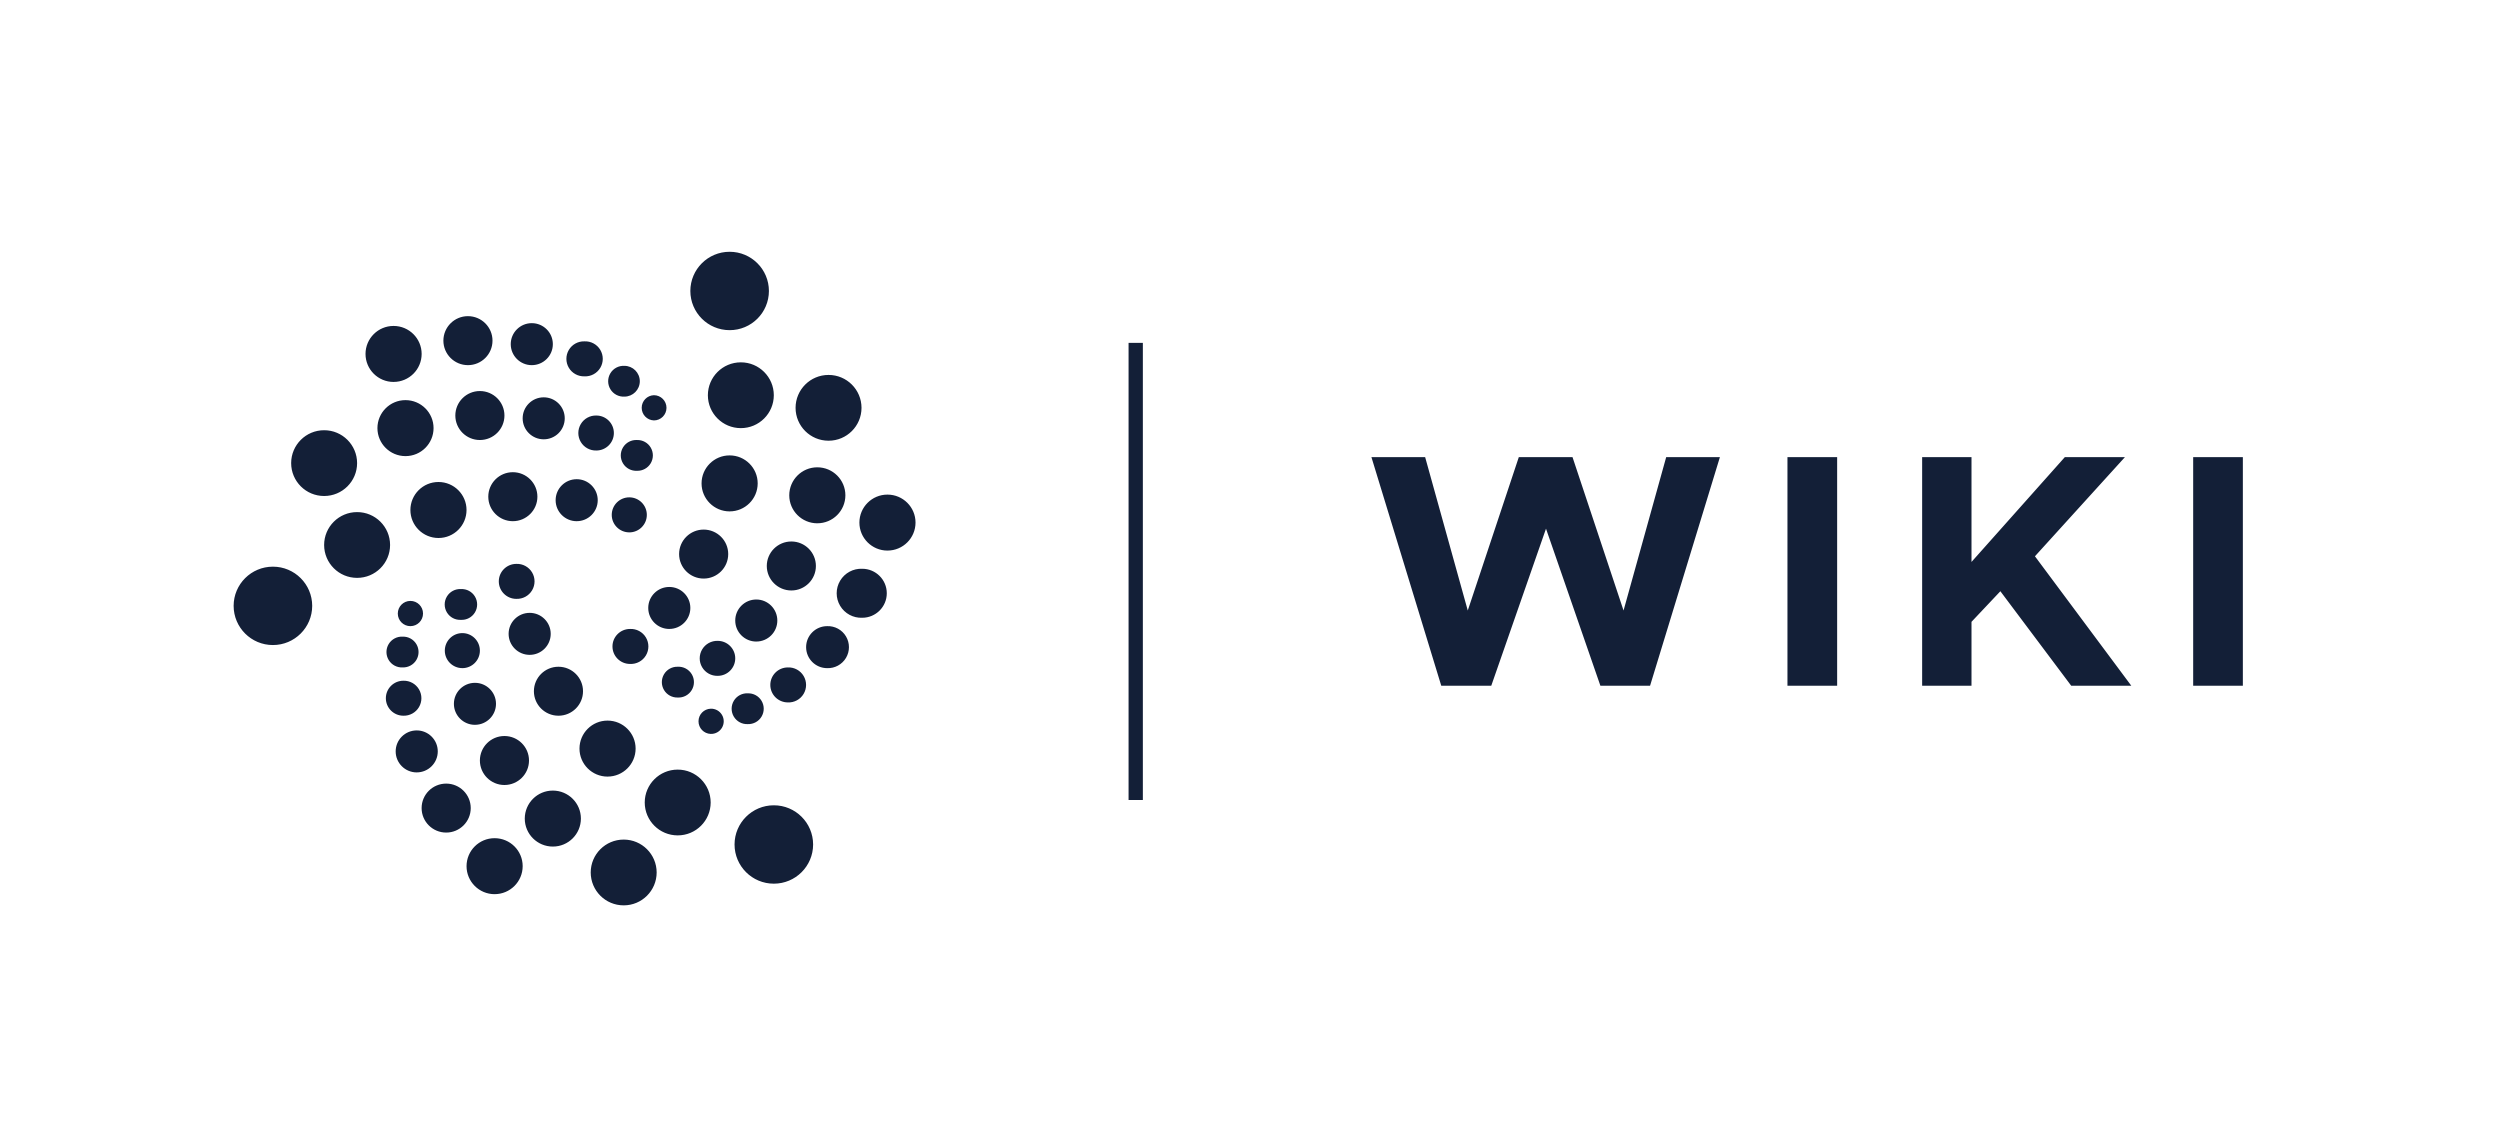
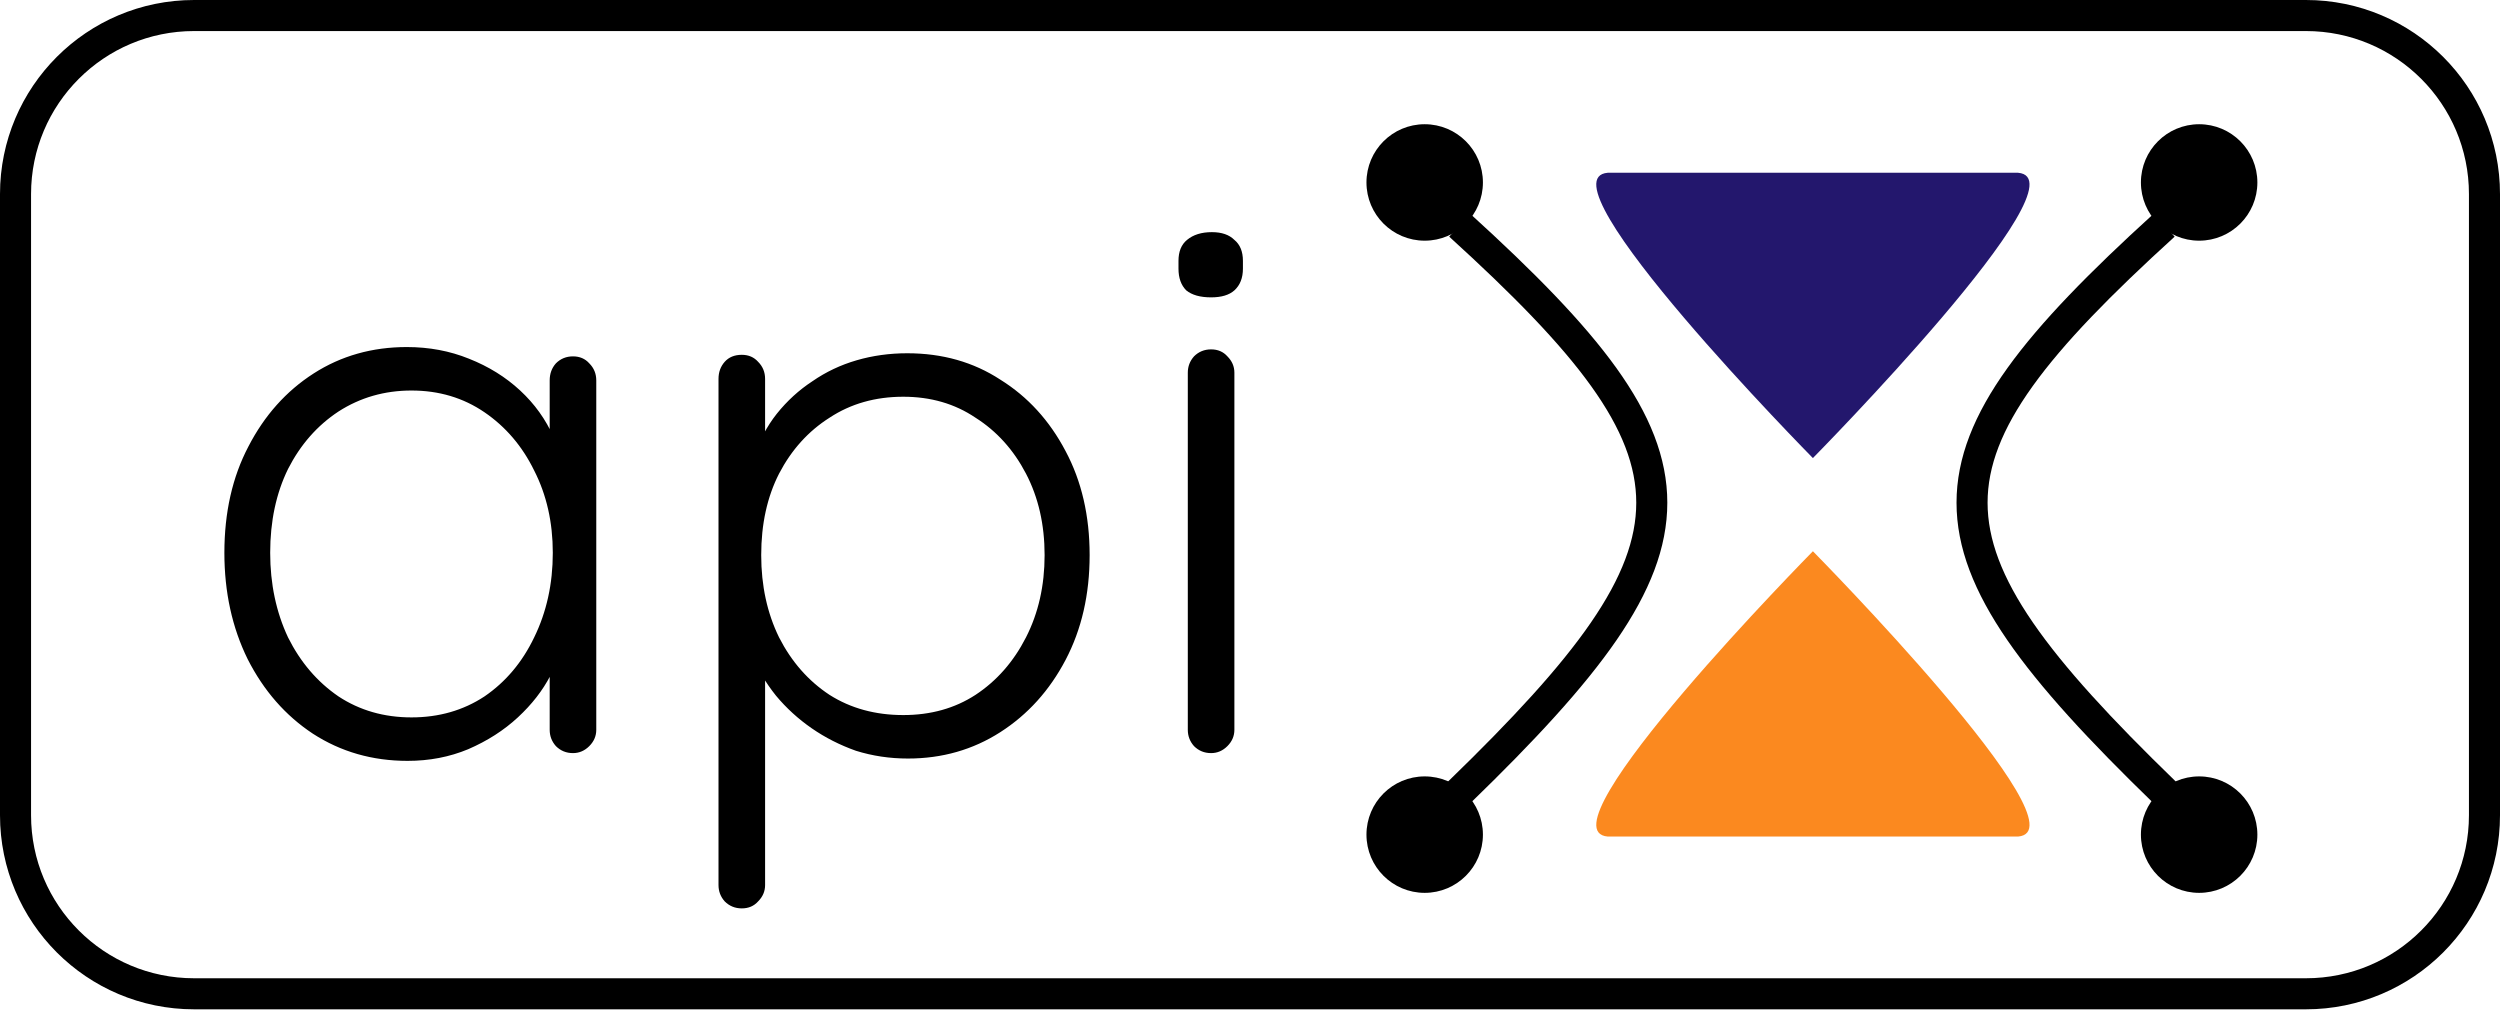
- <svg xmlns="http://www.w3.org/2000/svg" viewBox="0 0 175 80" fill="#131F37">
-   <path d="M51.074 23.111a2.746 2.746 0 0 0 2.75-2.743 2.747 2.747 0 0 0-2.75-2.743 2.747 2.747 0 0 0-2.75 2.743 2.747 2.747 0 0 0 2.75 2.743Zm3.094 38.746a2.747 2.747 0 0 0 2.75-2.743 2.747 2.747 0 0 0-2.75-2.743 2.747 2.747 0 0 0-2.75 2.743 2.747 2.747 0 0 0 2.75 2.743Zm-2.309-31.888a2.305 2.305 0 0 0 2.308-2.302 2.305 2.305 0 0 0-2.308-2.303 2.305 2.305 0 0 0-2.308 2.303 2.305 2.305 0 0 0 2.308 2.302Zm6.139.881a2.305 2.305 0 0 0 2.308-2.302 2.305 2.305 0 0 0-2.308-2.302 2.305 2.305 0 0 0-2.308 2.302 2.305 2.305 0 0 0 2.308 2.302Zm-6.924 4.947a1.962 1.962 0 0 0 1.964-1.959c0-1.082-.88-1.96-1.964-1.96a1.962 1.962 0 0 0-1.965 1.96c0 1.082.88 1.96 1.965 1.96Zm6.138.833a1.962 1.962 0 0 0 1.965-1.959c0-1.082-.88-1.959-1.965-1.959a1.962 1.962 0 0 0-1.964 1.96c0 1.082.88 1.959 1.964 1.959Zm4.911 1.91a1.962 1.962 0 0 0 1.964-1.959c0-1.082-.88-1.959-1.964-1.959a1.962 1.962 0 0 0-1.965 1.96c0 1.081.88 1.959 1.965 1.959Zm-6.728 2.793c.949 0 1.718-.768 1.718-1.715 0-.947-.77-1.714-1.718-1.714-.95 0-1.72.767-1.72 1.714s.77 1.715 1.72 1.715Zm-6.139-.833c.95 0 1.719-.768 1.719-1.715 0-.947-.77-1.714-1.72-1.714-.948 0-1.718.767-1.718 1.714s.77 1.715 1.719 1.715Zm11.099 2.743c.95 0 1.72-.768 1.72-1.715 0-.947-.77-1.714-1.72-1.714a1.716 1.716 0 1 0 0 3.429Zm-7.415 1.665c.814 0 1.473-.658 1.473-1.47a1.472 1.472 0 0 0-2.946.001c0 .811.66 1.47 1.473 1.47Zm4.961 1.862a1.471 1.471 0 1 0 0-2.94c-.814 0-1.473.659-1.473 1.47 0 .812.66 1.47 1.473 1.47ZM46.85 44.026c.814 0 1.474-.658 1.474-1.47 0-.81-.66-1.469-1.474-1.469-.813 0-1.473.658-1.473 1.47 0 .811.66 1.47 1.473 1.47Zm3.39 3.283c.677 0 1.227-.548 1.227-1.225 0-.676-.55-1.224-1.227-1.224a1.225 1.225 0 1 0-.001 2.449Zm2.11 3.379a1.078 1.078 0 1 0 0-2.155 1.079 1.079 0 1 0 0 2.155Zm-2.603.686a.883.883 0 1 0 .003-1.765.883.883 0 0 0-.003 1.765Zm-2.307-2.547a1.079 1.079 0 1 0 0-2.155 1.078 1.078 0 1 0 0 2.155Zm-3.34-2.351a1.226 1.226 0 1 0 .001-2.449c-.678 0-1.228.548-1.228 1.224 0 .677.55 1.225 1.228 1.225Zm-.05-9.209c.678 0 1.228-.549 1.228-1.225a1.227 1.227 0 0 0-2.456 0c0 .676.55 1.224 1.228 1.224Zm.54-4.311a1.078 1.078 0 1 0 0-2.155 1.079 1.079 0 1 0 0 2.155Zm1.18-3.526a.883.883 0 1 0 .003-1.766.883.883 0 0 0-.002 1.765Zm-2.063-1.666a1.08 1.08 0 0 0 1.08-1.077 1.08 1.08 0 0 0-1.08-1.078 1.079 1.079 0 1 0 0 2.155ZM55.15 49.17a1.226 1.226 0 1 0 0-2.45c-.678 0-1.228.549-1.228 1.225s.55 1.224 1.228 1.224ZM40.907 26.344a1.226 1.226 0 1 0 0-2.449 1.225 1.225 0 1 0 0 2.449Zm.836 5.192c.678 0 1.228-.548 1.228-1.224 0-.677-.55-1.225-1.228-1.225a1.225 1.225 0 1 0 0 2.449Zm-1.375 4.947c.813 0 1.473-.658 1.473-1.47 0-.81-.66-1.469-1.473-1.469-.814 0-1.474.658-1.474 1.47 0 .811.66 1.47 1.474 1.47Zm-4.47 0c.95 0 1.72-.768 1.72-1.714 0-.947-.77-1.715-1.72-1.715-.949 0-1.718.768-1.718 1.715 0 .946.77 1.714 1.718 1.714Zm-5.205 1.177a1.962 1.962 0 0 0 1.964-1.96c0-1.082-.88-1.96-1.964-1.96a1.962 1.962 0 0 0-1.965 1.96c0 1.082.88 1.96 1.965 1.96Zm-5.695 2.791a2.305 2.305 0 0 0 2.308-2.302 2.305 2.305 0 0 0-2.308-2.302 2.305 2.305 0 0 0-2.309 2.302 2.305 2.305 0 0 0 2.309 2.302Zm-5.894 4.702a2.747 2.747 0 0 0 2.75-2.743 2.747 2.747 0 0 0-2.75-2.743 2.747 2.747 0 0 0-2.75 2.743 2.747 2.747 0 0 0 2.75 2.743Zm3.585-10.433a2.305 2.305 0 0 0 2.308-2.302 2.305 2.305 0 0 0-2.308-2.302 2.305 2.305 0 0 0-2.308 2.302 2.305 2.305 0 0 0 2.308 2.302Zm5.695-2.792a1.962 1.962 0 0 0 1.965-1.96c0-1.081-.88-1.959-1.965-1.959a1.962 1.962 0 0 0-1.964 1.96c0 1.082.88 1.959 1.964 1.959Zm-.834-5.193a1.962 1.962 0 0 0 1.965-1.959c0-1.082-.88-1.96-1.965-1.96a1.962 1.962 0 0 0-1.964 1.96c0 1.082.88 1.96 1.964 1.96Zm5.206-1.175c.95 0 1.719-.767 1.719-1.714s-.77-1.715-1.72-1.715c-.948 0-1.718.768-1.718 1.715 0 .947.77 1.714 1.719 1.714Zm4.469 0c.814 0 1.474-.658 1.474-1.47 0-.811-.66-1.469-1.474-1.469-.813 0-1.473.658-1.473 1.47 0 .811.66 1.47 1.473 1.47Zm.835 5.192a1.47 1.47 0 0 0 1.472-1.47c0-.811-.66-1.469-1.473-1.469-.813 0-1.473.658-1.473 1.47 0 .811.66 1.469 1.473 1.469Zm-4.468.049c.95 0 1.719-.767 1.719-1.714s-.77-1.714-1.72-1.714c-.948 0-1.718.767-1.718 1.714s.77 1.714 1.719 1.714ZM28.73 43.83a.883.883 0 1 0-.884-.881c0 .487.395.882.884.882Zm3.534-.44a1.079 1.079 0 1 0 0-2.155 1.079 1.079 0 1 0 0 2.155Zm3.88-1.47a1.225 1.225 0 1 0 0-2.448c-.678 0-1.228.548-1.228 1.224 0 .677.55 1.225 1.228 1.225Zm.933 3.92c.814 0 1.473-.659 1.473-1.47 0-.812-.66-1.47-1.473-1.47-.814 0-1.474.658-1.474 1.47 0 .811.66 1.47 1.474 1.47Zm-4.713.93c.678 0 1.228-.549 1.228-1.225a1.227 1.227 0 0 0-2.455 0c0 .676.55 1.224 1.227 1.224Zm-4.176-.05a1.078 1.078 0 1 0 0-2.155 1.079 1.079 0 1 0 0 2.155Zm.05 3.38a1.225 1.225 0 1 0 0-2.449c-.679 0-1.228.549-1.228 1.225s.55 1.224 1.227 1.224Zm5.009.637c.813 0 1.473-.658 1.473-1.47 0-.81-.66-1.469-1.473-1.469-.814 0-1.474.658-1.474 1.47 0 .811.66 1.47 1.474 1.47Zm5.845-.637c.95 0 1.719-.767 1.719-1.714s-.77-1.714-1.72-1.714c-.948 0-1.718.767-1.718 1.714s.77 1.714 1.719 1.714Zm3.437 4.261a1.962 1.962 0 0 0 1.964-1.959c0-1.082-.88-1.96-1.964-1.96a1.962 1.962 0 0 0-1.965 1.96c0 1.082.88 1.96 1.965 1.96Zm-7.219.589c.95 0 1.72-.768 1.72-1.715 0-.946-.77-1.714-1.72-1.714-.949 0-1.718.768-1.718 1.714 0 .947.77 1.715 1.719 1.715Zm-4.077 3.33c.949 0 1.718-.767 1.718-1.714s-.77-1.714-1.718-1.714c-.95 0-1.72.767-1.72 1.714s.77 1.714 1.72 1.714Zm3.39 4.311a1.962 1.962 0 0 0 1.964-1.96c0-1.081-.88-1.958-1.964-1.958a1.962 1.962 0 0 0-1.965 1.959c0 1.082.88 1.96 1.965 1.96Zm9.035.784a2.305 2.305 0 0 0 2.308-2.302 2.305 2.305 0 0 0-2.308-2.302 2.305 2.305 0 0 0-2.308 2.302 2.305 2.305 0 0 0 2.308 2.302Zm-4.959-4.115a1.962 1.962 0 0 0 1.964-1.96c0-1.081-.88-1.959-1.964-1.959a1.962 1.962 0 0 0-1.965 1.96c0 1.082.88 1.959 1.965 1.959Zm8.74-.783a2.305 2.305 0 0 0 2.308-2.302 2.305 2.305 0 0 0-2.308-2.302 2.305 2.305 0 0 0-2.308 2.302 2.305 2.305 0 0 0 2.308 2.302ZM29.17 54.068c.814 0 1.474-.658 1.474-1.47 0-.81-.66-1.469-1.473-1.469-.814 0-1.474.658-1.474 1.47 0 .811.66 1.47 1.474 1.47ZM79 24h1v32h-1V24Zm21.888 24h3.501l3.831-10.993L112.027 48h3.478l4.888-16h-3.76l-2.985 10.736L110.076 32h-3.76l-3.572 10.736L99.76 32H96l4.888 16Zm24.234 0h3.478V32h-3.478v16Zm9.428 0h3.455v-4.472l2.021-2.142L144.984 48h4.206l-6.744-9.06 6.298-6.94h-4.207l-6.532 7.336V32h-3.455v16Zm18.972 0H157V32h-3.478v16Z" />
+ <svg xmlns="http://www.w3.org/2000/svg" fill="none" viewBox="0 3 322 130">
+   <path d="M73.8 48.9C74.667 48.9 75.367 49.2 75.9 49.8C76.5 50.4 76.8 51.133 76.8 52V97C76.8 97.8 76.5 98.5 75.9 99.1C75.3 99.7 74.6 100 73.8 100C72.933 100 72.2 99.7 71.6 99.1C71.067 98.5 70.8 97.8 70.8 97V85.1L72.5 84.3C72.5 86.167 71.967 88.067 70.9 90C69.9 91.933 68.5 93.733 66.7 95.4C64.9 97.067 62.767 98.433 60.3 99.5C57.9 100.5 55.3 101 52.5 101C47.967 101 43.9 99.833 40.3 97.5C36.767 95.167 33.967 91.967 31.9 87.9C29.9 83.833 28.9 79.267 28.9 74.2C28.9 69 29.933 64.433 32 60.5C34.067 56.5 36.867 53.367 40.4 51.1C43.933 48.833 47.933 47.7 52.4 47.7C55.267 47.7 57.933 48.2 60.4 49.2C62.933 50.2 65.133 51.567 67 53.3C68.867 55.033 70.3 57.033 71.3 59.3C72.367 61.5 72.9 63.8 72.9 66.2L70.8 64.7V52C70.8 51.133 71.067 50.4 71.6 49.8C72.2 49.2 72.933 48.9 73.8 48.9ZM53 95.4C56.533 95.4 59.667 94.5 62.4 92.7C65.133 90.833 67.267 88.3 68.8 85.1C70.4 81.833 71.2 78.2 71.2 74.2C71.2 70.267 70.4 66.733 68.8 63.6C67.267 60.467 65.133 57.967 62.4 56.1C59.667 54.233 56.533 53.3 53 53.3C49.533 53.3 46.4 54.2 43.6 56C40.867 57.8 38.7 60.267 37.1 63.4C35.567 66.533 34.8 70.133 34.8 74.2C34.8 78.2 35.567 81.833 37.1 85.1C38.7 88.3 40.867 90.833 43.6 92.7C46.333 94.5 49.467 95.4 53 95.4ZM116.845 48.5C121.378 48.5 125.378 49.633 128.845 51.9C132.378 54.1 135.178 57.167 137.245 61.1C139.311 64.967 140.345 69.433 140.345 74.5C140.345 79.567 139.311 84.067 137.245 88C135.178 91.933 132.378 95.033 128.845 97.3C125.311 99.567 121.345 100.7 116.945 100.7C114.611 100.7 112.378 100.367 110.245 99.7C108.178 98.967 106.278 98 104.545 96.8C102.811 95.6 101.278 94.2 99.945 92.6C98.611 90.933 97.544 89.133 96.745 87.2L98.544 85.9V117C98.544 117.8 98.245 118.5 97.644 119.1C97.111 119.7 96.411 120 95.544 120C94.678 120 93.945 119.7 93.344 119.1C92.811 118.5 92.544 117.8 92.544 117V51.8C92.544 50.933 92.811 50.2 93.344 49.6C93.878 49 94.611 48.7 95.544 48.7C96.411 48.7 97.111 49 97.644 49.6C98.245 50.2 98.544 50.933 98.544 51.8V62.6L97.144 61.8C97.811 59.733 98.778 57.9 100.045 56.3C101.378 54.633 102.911 53.233 104.645 52.1C106.378 50.9 108.278 50 110.345 49.4C112.411 48.8 114.578 48.5 116.845 48.5ZM116.345 54.1C112.745 54.1 109.578 55 106.845 56.8C104.111 58.533 101.945 60.933 100.345 64C98.811 67 98.044 70.5 98.044 74.5C98.044 78.433 98.811 81.967 100.345 85.1C101.945 88.233 104.111 90.7 106.845 92.5C109.578 94.233 112.745 95.1 116.345 95.1C119.878 95.1 122.978 94.233 125.645 92.5C128.378 90.7 130.545 88.233 132.145 85.1C133.745 81.967 134.545 78.433 134.545 74.5C134.545 70.567 133.745 67.067 132.145 64C130.545 60.933 128.378 58.533 125.645 56.8C122.978 55 119.878 54.1 116.345 54.1ZM158.989 97C158.989 97.8 158.689 98.5 158.089 99.1C157.489 99.7 156.789 100 155.989 100C155.122 100 154.389 99.7 153.789 99.1C153.256 98.5 152.989 97.8 152.989 97V51C152.989 50.2 153.256 49.5 153.789 48.9C154.389 48.3 155.122 48 155.989 48C156.856 48 157.556 48.3 158.089 48.9C158.689 49.5 158.989 50.2 158.989 51V97ZM155.989 41.3C154.589 41.3 153.522 41 152.789 40.4C152.122 39.733 151.789 38.8 151.789 37.6V36.6C151.789 35.4 152.156 34.5 152.889 33.9C153.689 33.233 154.756 32.9 156.089 32.9C157.356 32.9 158.322 33.233 158.989 33.9C159.722 34.5 160.089 35.4 160.089 36.6V37.6C160.089 38.8 159.722 39.733 158.989 40.4C158.322 41 157.322 41.3 155.989 41.3Z" fill="black" />
+   <path d="M233.5 62C233.5 62 198 26 207.086 25.25L259.914 25.25C269 26 233.5 62 233.5 62Z" fill="#23176D" />
+   <path d="M233.502 74C233.502 74 269.002 110 259.915 110.75H207.088C198.002 110 233.502 74 233.502 74Z" fill="#FB891F" />
+   <circle cx="183.5" cy="26.5" r="7.5" fill="black" />
+   <circle cx="183.5" cy="110.5" r="7.5" fill="black" />
+   <path d="M186.608 103.564C185.815 104.333 185.795 105.599 186.564 106.392C187.333 107.185 188.599 107.205 189.392 106.436L186.608 103.564ZM186.655 33.48C194.883 40.96 200.941 47.157 204.937 52.728C208.92 58.28 210.75 63.064 210.75 67.75C210.75 72.445 208.913 77.363 204.914 83.179C200.907 89.009 194.838 95.583 186.608 103.564L189.392 106.436C197.662 98.417 203.968 91.616 208.211 85.446C212.462 79.262 214.75 73.555 214.75 67.75C214.75 61.936 212.455 56.345 208.188 50.397C203.934 44.468 197.617 38.04 189.345 30.52L186.655 33.48Z" fill="black" />
+   <circle cx="7.5" cy="7.5" r="7.5" transform="matrix(-1 0 0 1 290.75 19)" fill="black" />
+   <circle cx="7.5" cy="7.5" r="7.5" transform="matrix(-1 0 0 1 290.75 103)" fill="black" />
+   <path d="M280.142 103.564C280.935 104.333 280.955 105.599 280.186 106.392C279.417 107.185 278.151 107.205 277.358 106.436L280.142 103.564ZM280.095 33.48C271.867 40.96 265.809 47.157 261.813 52.728C257.83 58.28 256 63.064 256 67.75C256 72.445 257.837 77.363 261.836 83.179C265.843 89.009 271.912 95.583 280.142 103.564L277.358 106.436C269.088 98.417 262.782 91.616 258.539 85.446C254.288 79.262 252 73.555 252 67.75C252 61.936 254.295 56.345 258.562 50.397C262.816 44.468 269.133 38.04 277.405 30.52L280.095 33.48Z" fill="black" />
+   <rect x="2" y="5" width="318" height="126" rx="23" stroke="black" stroke-width="4" />
</svg>
